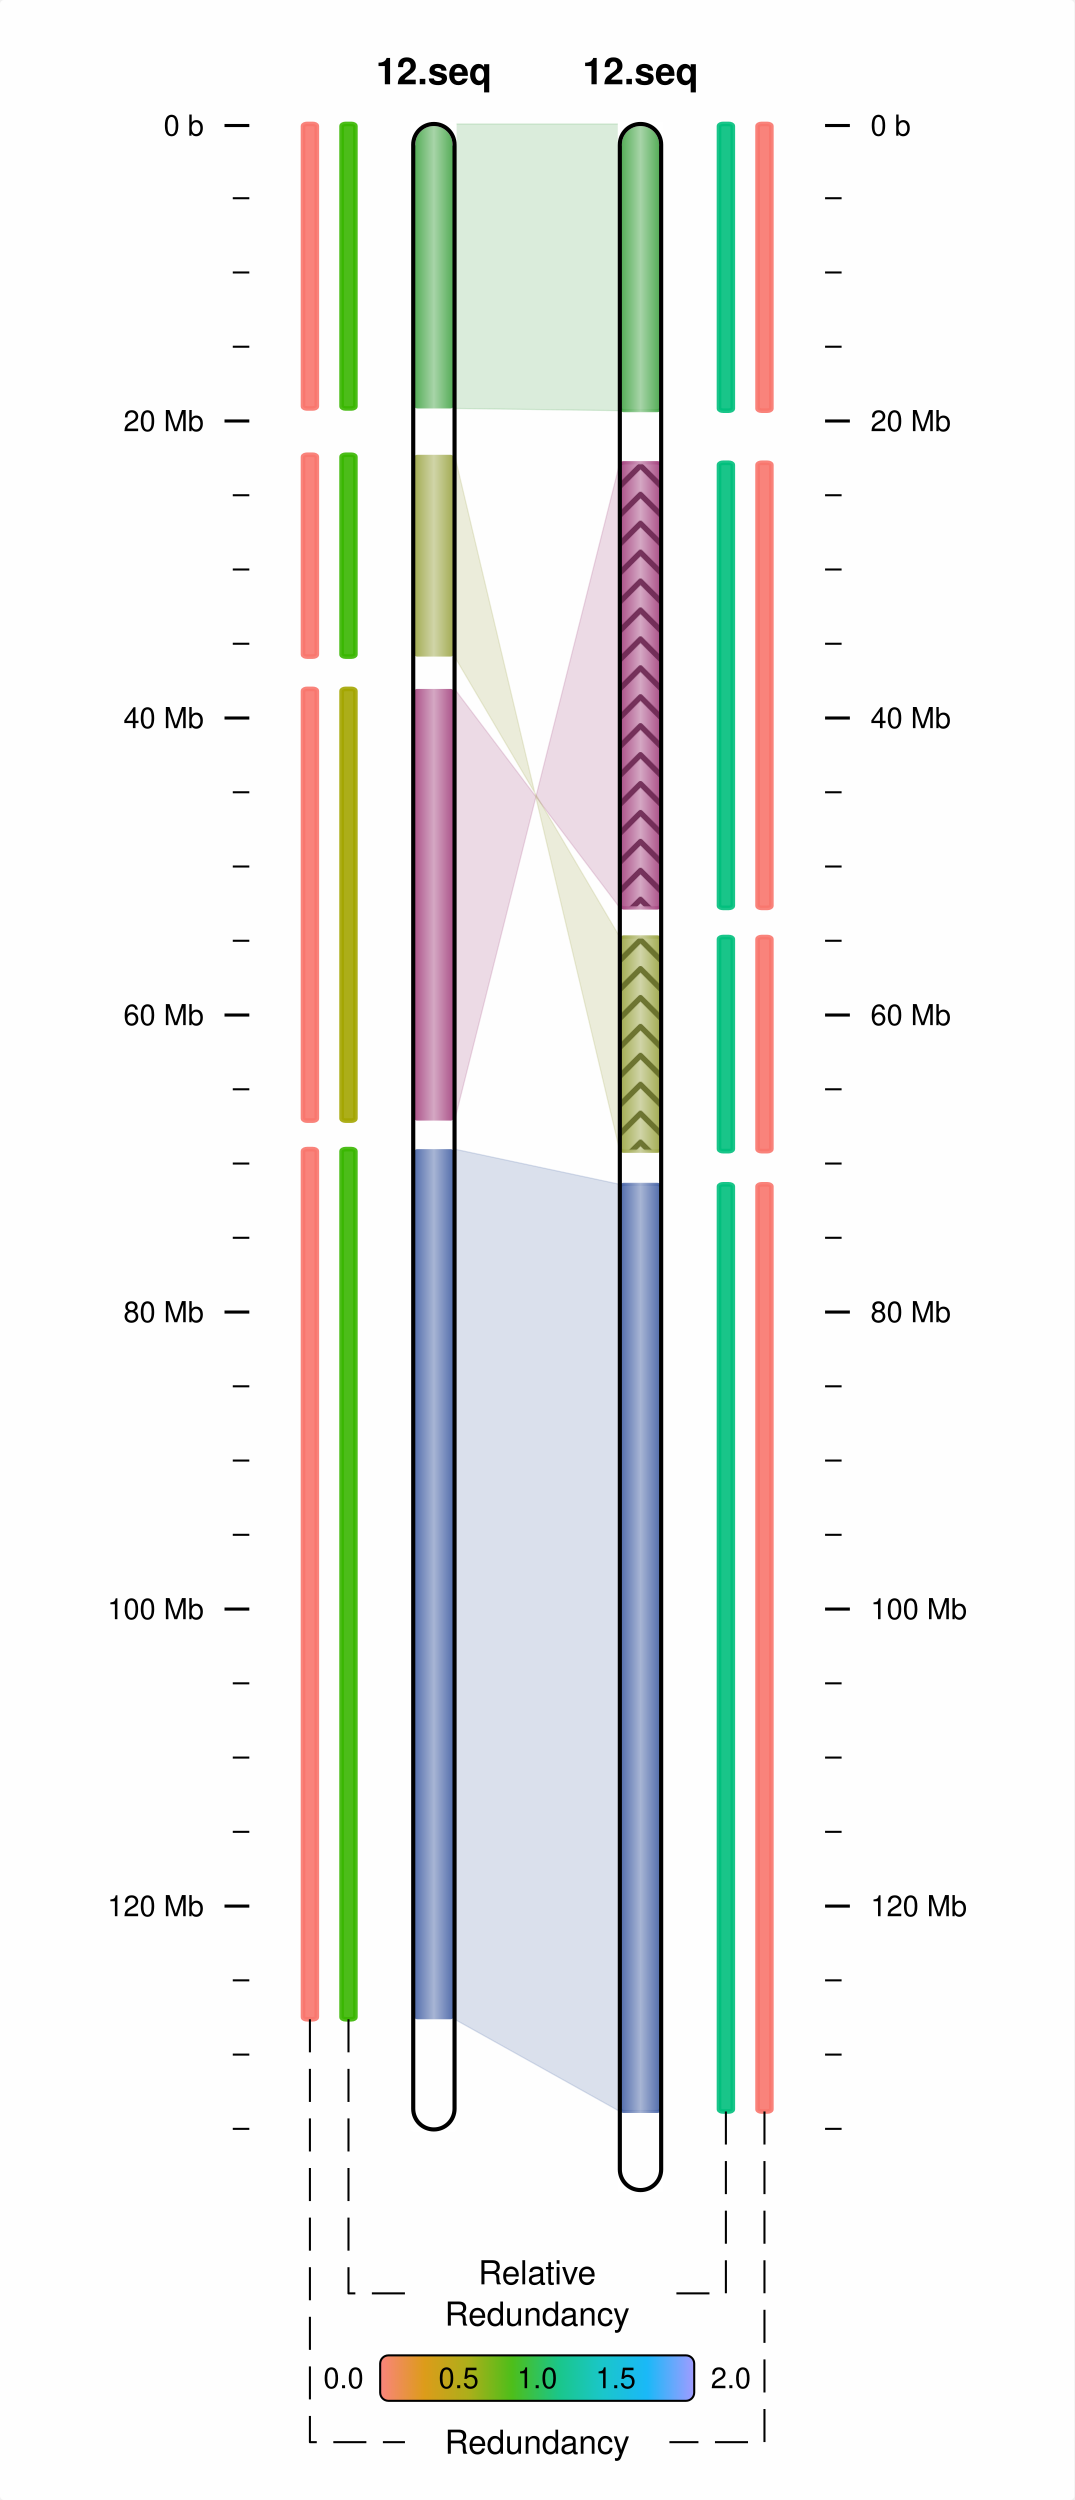
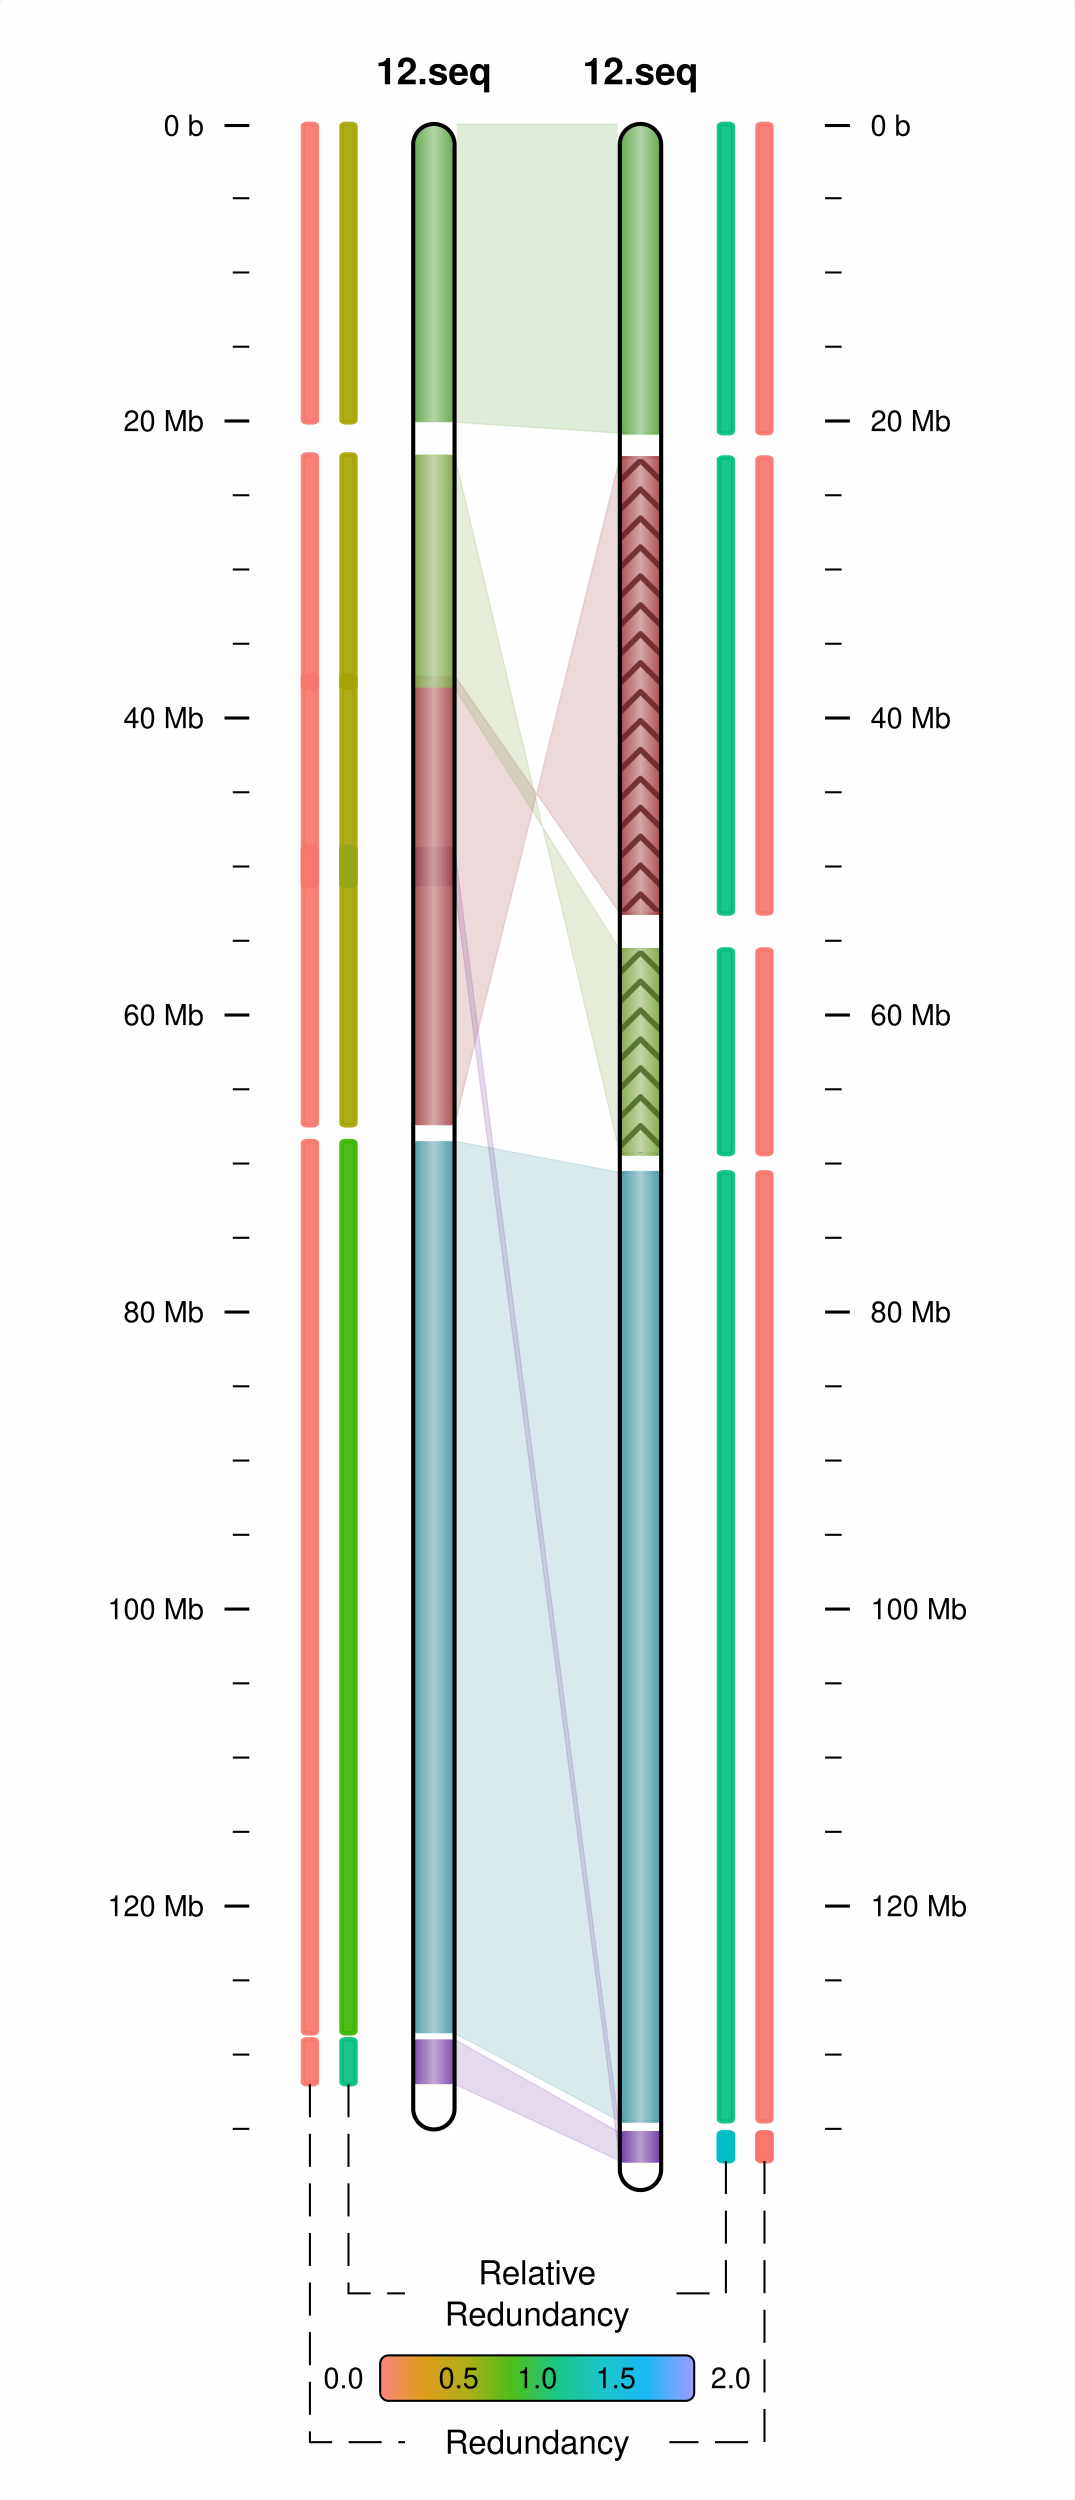
<svg xmlns="http://www.w3.org/2000/svg" viewBox="0 0 260 605">
  <rect x="0" y="0" width="260" height="605" rx="1" ry="1" fill="white" fill-opacity="0.9" stroke="white" stroke-width="0" stroke-opacity="1" />
  <line id="54.33332830.37500060.33332830.375000" x1="54.333" y1="30.375" x2="60.333" y2="30.375" stroke-width="0.75" stroke="black" />
  <text id="49.33332832.825001" x="49.333" y="32.825" dominant-baseline="" baseline-shift="" alignment-baseline="" font-size="7px" font-weight="normal" font-family="Helvetica,Arial" font-variant="normal" text-anchor="end" text-align="start" line-height="125%%">
0 b</text>
  <line id="56.33332847.96974960.33332847.969749" x1="56.333" y1="47.97" x2="60.333" y2="47.97" stroke-width="0.5" stroke="black" />
  <line id="56.33332865.93949960.33332865.939499" x1="56.333" y1="65.939" x2="60.333" y2="65.939" stroke-width="0.5" stroke="black" />
  <line id="56.33332883.90924860.33332883.909248" x1="56.333" y1="83.909" x2="60.333" y2="83.909" stroke-width="0.5" stroke="black" />
  <line id="54.333328101.87899860.333328101.878998" x1="54.333" y1="101.879" x2="60.333" y2="101.879" stroke-width="0.75" stroke="black" />
  <text id="49.333328104.328995" x="49.333" y="104.329" dominant-baseline="" baseline-shift="" alignment-baseline="" font-size="7px" font-weight="normal" font-family="Helvetica,Arial" font-variant="normal" text-anchor="end" text-align="start" line-height="125%%">
20 Mb</text>
  <line id="56.333328119.84874760.333328119.848747" x1="56.333" y1="119.849" x2="60.333" y2="119.849" stroke-width="0.5" stroke="black" />
  <line id="56.333328137.81849760.333328137.818497" x1="56.333" y1="137.818" x2="60.333" y2="137.818" stroke-width="0.5" stroke="black" />
  <line id="56.333328155.78823960.333328155.788239" x1="56.333" y1="155.788" x2="60.333" y2="155.788" stroke-width="0.5" stroke="black" />
  <line id="54.333328173.75799660.333328173.757996" x1="54.333" y1="173.758" x2="60.333" y2="173.758" stroke-width="0.75" stroke="black" />
  <text id="49.333328176.207993" x="49.333" y="176.208" dominant-baseline="" baseline-shift="" alignment-baseline="" font-size="7px" font-weight="normal" font-family="Helvetica,Arial" font-variant="normal" text-anchor="end" text-align="start" line-height="125%%">
40 Mb</text>
  <line id="56.333328191.72773760.333328191.727737" x1="56.333" y1="191.728" x2="60.333" y2="191.728" stroke-width="0.5" stroke="black" />
  <line id="56.333328209.69749560.333328209.697495" x1="56.333" y1="209.697" x2="60.333" y2="209.697" stroke-width="0.5" stroke="black" />
  <line id="56.333328227.66723660.333328227.667236" x1="56.333" y1="227.667" x2="60.333" y2="227.667" stroke-width="0.5" stroke="black" />
  <line id="54.333328245.63699360.333328245.636993" x1="54.333" y1="245.637" x2="60.333" y2="245.637" stroke-width="0.75" stroke="black" />
  <text id="49.333328248.086990" x="49.333" y="248.087" dominant-baseline="" baseline-shift="" alignment-baseline="" font-size="7px" font-weight="normal" font-family="Helvetica,Arial" font-variant="normal" text-anchor="end" text-align="start" line-height="125%%">
60 Mb</text>
  <line id="56.333328263.60675060.333328263.606750" x1="56.333" y1="263.607" x2="60.333" y2="263.607" stroke-width="0.5" stroke="black" />
  <line id="56.333328281.57647760.333328281.576477" x1="56.333" y1="281.576" x2="60.333" y2="281.576" stroke-width="0.5" stroke="black" />
  <line id="56.333328299.54623460.333328299.546234" x1="56.333" y1="299.546" x2="60.333" y2="299.546" stroke-width="0.5" stroke="black" />
  <line id="54.333328317.51599160.333328317.515991" x1="54.333" y1="317.516" x2="60.333" y2="317.516" stroke-width="0.75" stroke="black" />
  <text id="49.333328319.966003" x="49.333" y="319.966" dominant-baseline="" baseline-shift="" alignment-baseline="" font-size="7px" font-weight="normal" font-family="Helvetica,Arial" font-variant="normal" text-anchor="end" text-align="start" line-height="125%%">
80 Mb</text>
  <line id="56.333328335.48574860.333328335.485748" x1="56.333" y1="335.486" x2="60.333" y2="335.486" stroke-width="0.5" stroke="black" />
  <line id="56.333328353.45547560.333328353.455475" x1="56.333" y1="353.455" x2="60.333" y2="353.455" stroke-width="0.5" stroke="black" />
  <line id="56.333328371.42523260.333328371.425232" x1="56.333" y1="371.425" x2="60.333" y2="371.425" stroke-width="0.5" stroke="black" />
  <line id="54.333328389.39498960.333328389.394989" x1="54.333" y1="389.395" x2="60.333" y2="389.395" stroke-width="0.75" stroke="black" />
  <text id="49.333328391.845001" x="49.333" y="391.845" dominant-baseline="" baseline-shift="" alignment-baseline="" font-size="7px" font-weight="normal" font-family="Helvetica,Arial" font-variant="normal" text-anchor="end" text-align="start" line-height="125%%">
100 Mb</text>
  <line id="56.333328407.36471660.333328407.364716" x1="56.333" y1="407.365" x2="60.333" y2="407.365" stroke-width="0.5" stroke="black" />
  <line id="56.333328425.33447360.333328425.334473" x1="56.333" y1="425.334" x2="60.333" y2="425.334" stroke-width="0.5" stroke="black" />
  <line id="56.333328443.30423060.333328443.304230" x1="56.333" y1="443.304" x2="60.333" y2="443.304" stroke-width="0.5" stroke="black" />
  <line id="54.333328461.27398760.333328461.273987" x1="54.333" y1="461.274" x2="60.333" y2="461.274" stroke-width="0.75" stroke="black" />
  <text id="49.333328463.723999" x="49.333" y="463.724" dominant-baseline="" baseline-shift="" alignment-baseline="" font-size="7px" font-weight="normal" font-family="Helvetica,Arial" font-variant="normal" text-anchor="end" text-align="start" line-height="125%%">
120 Mb</text>
  <line id="56.333328479.24371360.333328479.243713" x1="56.333" y1="479.244" x2="60.333" y2="479.244" stroke-width="0.5" stroke="black" />
  <line id="56.333328497.21347060.333328497.213470" x1="56.333" y1="497.213" x2="60.333" y2="497.213" stroke-width="0.5" stroke="black" />
  <line id="56.333328515.18322860.333328515.183228" x1="56.333" y1="515.183" x2="60.333" y2="515.183" stroke-width="0.5" stroke="black" />
  <line id="205.66667230.375000199.66667230.375000" x1="205.667" y1="30.375" x2="199.667" y2="30.375" stroke-width="0.75" stroke="black" />
  <text id="210.66667232.825001" x="210.667" y="32.825" dominant-baseline="" baseline-shift="" alignment-baseline="" font-size="7px" font-weight="normal" font-family="Helvetica,Arial" font-variant="normal" text-anchor="start" text-align="start" line-height="125%%">
0 b</text>
  <line id="203.66667247.969749199.66667247.969749" x1="203.667" y1="47.97" x2="199.667" y2="47.97" stroke-width="0.5" stroke="black" />
  <line id="203.66667265.939499199.66667265.939499" x1="203.667" y1="65.939" x2="199.667" y2="65.939" stroke-width="0.5" stroke="black" />
  <line id="203.66667283.909248199.66667283.909248" x1="203.667" y1="83.909" x2="199.667" y2="83.909" stroke-width="0.5" stroke="black" />
  <line id="205.666672101.878998199.666672101.878998" x1="205.667" y1="101.879" x2="199.667" y2="101.879" stroke-width="0.75" stroke="black" />
  <text id="210.666672104.328995" x="210.667" y="104.329" dominant-baseline="" baseline-shift="" alignment-baseline="" font-size="7px" font-weight="normal" font-family="Helvetica,Arial" font-variant="normal" text-anchor="start" text-align="start" line-height="125%%">
20 Mb</text>
  <line id="203.666672119.848747199.666672119.848747" x1="203.667" y1="119.849" x2="199.667" y2="119.849" stroke-width="0.5" stroke="black" />
  <line id="203.666672137.818497199.666672137.818497" x1="203.667" y1="137.818" x2="199.667" y2="137.818" stroke-width="0.5" stroke="black" />
  <line id="203.666672155.788239199.666672155.788239" x1="203.667" y1="155.788" x2="199.667" y2="155.788" stroke-width="0.5" stroke="black" />
  <line id="205.666672173.757996199.666672173.757996" x1="205.667" y1="173.758" x2="199.667" y2="173.758" stroke-width="0.75" stroke="black" />
  <text id="210.666672176.207993" x="210.667" y="176.208" dominant-baseline="" baseline-shift="" alignment-baseline="" font-size="7px" font-weight="normal" font-family="Helvetica,Arial" font-variant="normal" text-anchor="start" text-align="start" line-height="125%%">
40 Mb</text>
  <line id="203.666672191.727737199.666672191.727737" x1="203.667" y1="191.728" x2="199.667" y2="191.728" stroke-width="0.5" stroke="black" />
  <line id="203.666672209.697495199.666672209.697495" x1="203.667" y1="209.697" x2="199.667" y2="209.697" stroke-width="0.5" stroke="black" />
  <line id="203.666672227.667236199.666672227.667236" x1="203.667" y1="227.667" x2="199.667" y2="227.667" stroke-width="0.5" stroke="black" />
  <line id="205.666672245.636993199.666672245.636993" x1="205.667" y1="245.637" x2="199.667" y2="245.637" stroke-width="0.75" stroke="black" />
  <text id="210.666672248.086990" x="210.667" y="248.087" dominant-baseline="" baseline-shift="" alignment-baseline="" font-size="7px" font-weight="normal" font-family="Helvetica,Arial" font-variant="normal" text-anchor="start" text-align="start" line-height="125%%">
60 Mb</text>
  <line id="203.666672263.606750199.666672263.606750" x1="203.667" y1="263.607" x2="199.667" y2="263.607" stroke-width="0.5" stroke="black" />
  <line id="203.666672281.576477199.666672281.576477" x1="203.667" y1="281.576" x2="199.667" y2="281.576" stroke-width="0.5" stroke="black" />
  <line id="203.666672299.546234199.666672299.546234" x1="203.667" y1="299.546" x2="199.667" y2="299.546" stroke-width="0.5" stroke="black" />
  <line id="205.666672317.515991199.666672317.515991" x1="205.667" y1="317.516" x2="199.667" y2="317.516" stroke-width="0.75" stroke="black" />
  <text id="210.666672319.966003" x="210.667" y="319.966" dominant-baseline="" baseline-shift="" alignment-baseline="" font-size="7px" font-weight="normal" font-family="Helvetica,Arial" font-variant="normal" text-anchor="start" text-align="start" line-height="125%%">
80 Mb</text>
  <line id="203.666672335.485748199.666672335.485748" x1="203.667" y1="335.486" x2="199.667" y2="335.486" stroke-width="0.5" stroke="black" />
  <line id="203.666672353.455475199.666672353.455475" x1="203.667" y1="353.455" x2="199.667" y2="353.455" stroke-width="0.5" stroke="black" />
  <line id="203.666672371.425232199.666672371.425232" x1="203.667" y1="371.425" x2="199.667" y2="371.425" stroke-width="0.5" stroke="black" />
  <line id="205.666672389.394989199.666672389.394989" x1="205.667" y1="389.395" x2="199.667" y2="389.395" stroke-width="0.75" stroke="black" />
  <text id="210.666672391.845001" x="210.667" y="391.845" dominant-baseline="" baseline-shift="" alignment-baseline="" font-size="7px" font-weight="normal" font-family="Helvetica,Arial" font-variant="normal" text-anchor="start" text-align="start" line-height="125%%">
100 Mb</text>
  <line id="203.666672407.364716199.666672407.364716" x1="203.667" y1="407.365" x2="199.667" y2="407.365" stroke-width="0.5" stroke="black" />
  <line id="203.666672425.334473199.666672425.334473" x1="203.667" y1="425.334" x2="199.667" y2="425.334" stroke-width="0.5" stroke="black" />
  <line id="203.666672443.304230199.666672443.304230" x1="203.667" y1="443.304" x2="199.667" y2="443.304" stroke-width="0.5" stroke="black" />
  <line id="205.666672461.273987199.666672461.273987" x1="205.667" y1="461.274" x2="199.667" y2="461.274" stroke-width="0.75" stroke="black" />
  <text id="210.666672463.723999" x="210.667" y="463.724" dominant-baseline="" baseline-shift="" alignment-baseline="" font-size="7px" font-weight="normal" font-family="Helvetica,Arial" font-variant="normal" text-anchor="start" text-align="start" line-height="125%%">
120 Mb</text>
  <line id="203.666672479.243713199.666672479.243713" x1="203.667" y1="479.244" x2="199.667" y2="479.244" stroke-width="0.5" stroke="black" />
  <line id="203.666672497.213470199.666672497.213470" x1="203.667" y1="497.213" x2="199.667" y2="497.213" stroke-width="0.5" stroke="black" />
  <line id="203.666672515.183228199.666672515.183228" x1="203.667" y1="515.183" x2="199.667" y2="515.183" stroke-width="0.5" stroke="black" />
  <defs id="">
-     <linearGradient id="grad100.000000278.090363" x1="0%" y1="0%" x2="100%" y2="0%">
-       <stop offset="0%" stop-color="#3B59A0" stop-opacity="1" />
-       <stop offset="50%" stop-color="#9DACCF" stop-opacity="1" />
-       <stop offset="100%" stop-color="#3B59A0" stop-opacity="1" />
-     </linearGradient>
-   </defs>
-   <rect x="100" y="278.09" width="10" height="210.57" rx="1" ry="1" fill="url(#grad100.000000278.090363)" fill-opacity="0.9" stroke-width="0.75" stroke-opacity="0.9" />
-   <defs id="">
-     <linearGradient id="grad100.000000278.090363NRC" x1="0%" y1="0%" x2="100%" y2="0%">
+     <linearGradient id="grad100.000000493.511719" x1="0%" y1="0%" x2="100%" y2="0%">
+       <stop offset="0%" stop-color="#713BA0" stop-opacity="1" />
+       <stop offset="50%" stop-color="#B89DCF" stop-opacity="1" />
+       <stop offset="100%" stop-color="#713BA0" stop-opacity="1" />
+     </linearGradient>
+   </defs>
+   <rect x="100" y="493.512" width="10" height="10.863" rx="1" ry="1" fill="url(#grad100.000000493.511719)" fill-opacity="0.9" stroke-width="0.75" stroke-opacity="0.9" />
+   <defs id="">
+     <linearGradient id="grad100.000000493.511719NRC" x1="0%" y1="0%" x2="100%" y2="0%">
+       <stop offset="100%" stop-color="#00BF7D" stop-opacity="1" />
+     </linearGradient>
+   </defs>
+   <rect x="82.667" y="493.512" width="3.333" height="10.863" rx="1" ry="0.5" fill="url(#grad100.000000493.511719NRC)" fill-opacity="0.9" stroke="url(#grad100.000000493.511719NRC)" stroke-width="1.125" stroke-opacity="0.9" />
+   <defs id="">
+     <linearGradient id="grad100.000000493.511719NRCRedun" x1="0%" y1="0%" x2="100%" y2="0%">
+       <stop offset="100%" stop-color="#F8766D" stop-opacity="1" />
+     </linearGradient>
+   </defs>
+   <rect x="73.333" y="493.512" width="3.333" height="10.863" rx="1" ry="0.5" fill="url(#grad100.000000493.511719NRCRedun)" fill-opacity="0.9" stroke="url(#grad100.000000493.511719NRCRedun)" stroke-width="1.125" stroke-opacity="0.9" />
+   <defs id="">
+     <linearGradient id="grad150.000000516.072754" x1="0%" y1="0%" x2="100%" y2="0%">
+       <stop offset="0%" stop-color="#713BA0" stop-opacity="1" />
+       <stop offset="50%" stop-color="#B89DCF" stop-opacity="1" />
+       <stop offset="100%" stop-color="#713BA0" stop-opacity="1" />
+     </linearGradient>
+   </defs>
+   <rect x="150" y="516.073" width="10" height="6.885" rx="1" ry="1" fill="url(#grad150.000000516.072754)" fill-opacity="0.9" stroke="url(#grad150.000000516.072754)" stroke-width="0.75" stroke-opacity="0.9" />
+   <defs id="">
+     <linearGradient id="grad150.000000516.072754NRC" x1="0%" y1="0%" x2="100%" y2="0%">
+       <stop offset="100%" stop-color="#00BFC4" stop-opacity="1" />
+     </linearGradient>
+   </defs>
+   <rect x="174" y="516.073" width="3.333" height="6.885" rx="1" ry="0.5" fill="url(#grad150.000000516.072754NRC)" fill-opacity="0.9" stroke="url(#grad150.000000516.072754NRC)" stroke-width="1.125" stroke-opacity="0.9" />
+   <defs id="">
+     <linearGradient id="grad150.000000516.072754NRCRedun" x1="0%" y1="0%" x2="100%" y2="0%">
+       <stop offset="100%" stop-color="#F8766D" stop-opacity="1" />
+     </linearGradient>
+   </defs>
+   <rect x="183.333" y="516.073" width="3.333" height="6.885" rx="1" ry="0.5" fill="url(#grad150.000000516.072754NRCRedun)" fill-opacity="0.9" stroke="url(#grad150.000000516.072754NRCRedun)" stroke-width="1.125" stroke-opacity="0.9" />
+   <polygon points="110,493.512 110,504.374 150,522.958 150,516.073 " fill="#713BA0" stroke="#713BA0" stroke-width="0.3" stroke-opacity="0.18" fill-opacity="0.18" />
+   <defs id="">
+     <linearGradient id="grad100.000000276.149628" x1="0%" y1="0%" x2="100%" y2="0%">
+       <stop offset="0%" stop-color="#3B91A0" stop-opacity="1" />
+       <stop offset="50%" stop-color="#9DC8CF" stop-opacity="1" />
+       <stop offset="100%" stop-color="#3B91A0" stop-opacity="1" />
+     </linearGradient>
+   </defs>
+   <rect x="100" y="276.15" width="10" height="215.907" rx="1" ry="1" fill="url(#grad100.000000276.149628)" fill-opacity="0.9" stroke-width="0.75" stroke-opacity="0.9" />
+   <defs id="">
+     <linearGradient id="grad100.000000276.149628NRC" x1="0%" y1="0%" x2="100%" y2="0%">
      <stop offset="100%" stop-color="#39B600" stop-opacity="1" />
    </linearGradient>
  </defs>
-   <rect x="82.667" y="278.09" width="3.333" height="210.57" rx="1" ry="0.5" fill="url(#grad100.000000278.090363NRC)" fill-opacity="0.9" stroke="url(#grad100.000000278.090363NRC)" stroke-width="1.125" stroke-opacity="0.9" />
-   <defs id="">
-     <linearGradient id="grad100.000000278.090363NRCRedun" x1="0%" y1="0%" x2="100%" y2="0%">
-       <stop offset="100%" stop-color="#F8766D" stop-opacity="1" />
-     </linearGradient>
-   </defs>
-   <rect x="73.333" y="278.09" width="3.333" height="210.57" rx="1" ry="0.5" fill="url(#grad100.000000278.090363NRCRedun)" fill-opacity="0.9" stroke="url(#grad100.000000278.090363NRCRedun)" stroke-width="1.125" stroke-opacity="0.9" />
-   <defs id="">
-     <linearGradient id="grad150.000000286.608002" x1="0%" y1="0%" x2="100%" y2="0%">
-       <stop offset="0%" stop-color="#3B59A0" stop-opacity="1" />
-       <stop offset="50%" stop-color="#9DACCF" stop-opacity="1" />
-       <stop offset="100%" stop-color="#3B59A0" stop-opacity="1" />
-     </linearGradient>
-   </defs>
-   <rect x="150" y="286.608" width="10" height="224.37" rx="1" ry="1" fill="url(#grad150.000000286.608002)" fill-opacity="0.9" stroke="url(#grad150.000000286.608002)" stroke-width="0.75" stroke-opacity="0.9" />
-   <defs id="">
-     <linearGradient id="grad150.000000286.608002NRC" x1="0%" y1="0%" x2="100%" y2="0%">
-       <stop offset="100%" stop-color="#00BF7D" stop-opacity="1" />
-     </linearGradient>
-   </defs>
-   <rect x="174" y="286.608" width="3.333" height="224.37" rx="1" ry="0.5" fill="url(#grad150.000000286.608002NRC)" fill-opacity="0.9" stroke="url(#grad150.000000286.608002NRC)" stroke-width="1.125" stroke-opacity="0.9" />
-   <defs id="">
-     <linearGradient id="grad150.000000286.608002NRCRedun" x1="0%" y1="0%" x2="100%" y2="0%">
-       <stop offset="100%" stop-color="#F8766D" stop-opacity="1" />
-     </linearGradient>
-   </defs>
-   <rect x="183.333" y="286.608" width="3.333" height="224.37" rx="1" ry="0.5" fill="url(#grad150.000000286.608002NRCRedun)" fill-opacity="0.9" stroke="url(#grad150.000000286.608002NRCRedun)" stroke-width="1.125" stroke-opacity="0.9" />
-   <polygon points="110,278.09 110,488.66 150,510.978 150,286.608 " fill="#3B59A0" stroke="#3B59A0" stroke-width="0.3" stroke-opacity="0.18" fill-opacity="0.18" />
-   <defs id="">
-     <linearGradient id="grad100.000000166.713852" x1="0%" y1="0%" x2="100%" y2="0%">
-       <stop offset="0%" stop-color="#A03B79" stop-opacity="1" />
-       <stop offset="50%" stop-color="#CF9DBC" stop-opacity="1" />
-       <stop offset="100%" stop-color="#A03B79" stop-opacity="1" />
-     </linearGradient>
-   </defs>
-   <rect x="100" y="166.714" width="10" height="104.476" rx="1" ry="1" fill="url(#grad100.000000166.713852)" fill-opacity="0.9" stroke-width="0.75" stroke-opacity="0.9" />
-   <defs id="">
-     <linearGradient id="grad100.000000166.713852NRC" x1="0%" y1="0%" x2="100%" y2="0%">
+   <rect x="82.667" y="276.15" width="3.333" height="215.907" rx="1" ry="0.5" fill="url(#grad100.000000276.149628NRC)" fill-opacity="0.9" stroke="url(#grad100.000000276.149628NRC)" stroke-width="1.125" stroke-opacity="0.9" />
+   <defs id="">
+     <linearGradient id="grad100.000000276.149628NRCRedun" x1="0%" y1="0%" x2="100%" y2="0%">
+       <stop offset="100%" stop-color="#F8766D" stop-opacity="1" />
+     </linearGradient>
+   </defs>
+   <rect x="73.333" y="276.15" width="3.333" height="215.907" rx="1" ry="0.5" fill="url(#grad100.000000276.149628NRCRedun)" fill-opacity="0.9" stroke="url(#grad100.000000276.149628NRCRedun)" stroke-width="1.125" stroke-opacity="0.9" />
+   <defs id="">
+     <linearGradient id="grad150.000000283.723877" x1="0%" y1="0%" x2="100%" y2="0%">
+       <stop offset="0%" stop-color="#3B91A0" stop-opacity="1" />
+       <stop offset="50%" stop-color="#9DC8CF" stop-opacity="1" />
+       <stop offset="100%" stop-color="#3B91A0" stop-opacity="1" />
+     </linearGradient>
+   </defs>
+   <rect x="150" y="283.724" width="10" height="229.626" rx="1" ry="1" fill="url(#grad150.000000283.723877)" fill-opacity="0.9" stroke="url(#grad150.000000283.723877)" stroke-width="0.75" stroke-opacity="0.9" />
+   <defs id="">
+     <linearGradient id="grad150.000000283.723877NRC" x1="0%" y1="0%" x2="100%" y2="0%">
+       <stop offset="100%" stop-color="#00BF7D" stop-opacity="1" />
+     </linearGradient>
+   </defs>
+   <rect x="174" y="283.724" width="3.333" height="229.626" rx="1" ry="0.5" fill="url(#grad150.000000283.723877NRC)" fill-opacity="0.9" stroke="url(#grad150.000000283.723877NRC)" stroke-width="1.125" stroke-opacity="0.9" />
+   <defs id="">
+     <linearGradient id="grad150.000000283.723877NRCRedun" x1="0%" y1="0%" x2="100%" y2="0%">
+       <stop offset="100%" stop-color="#F8766D" stop-opacity="1" />
+     </linearGradient>
+   </defs>
+   <rect x="183.333" y="283.724" width="3.333" height="229.626" rx="1" ry="0.5" fill="url(#grad150.000000283.723877NRCRedun)" fill-opacity="0.9" stroke="url(#grad150.000000283.723877NRCRedun)" stroke-width="1.125" stroke-opacity="0.9" />
+   <polygon points="110,276.15 110,492.056 150,513.35 150,283.724 " fill="#3B91A0" stroke="#3B91A0" stroke-width="0.3" stroke-opacity="0.18" fill-opacity="0.18" />
+   <defs id="">
+     <linearGradient id="grad100.000000204.908554" x1="0%" y1="0%" x2="100%" y2="0%">
+       <stop offset="0%" stop-color="#713BA0" stop-opacity="1" />
+       <stop offset="50%" stop-color="#B89DCF" stop-opacity="1" />
+       <stop offset="100%" stop-color="#713BA0" stop-opacity="1" />
+     </linearGradient>
+   </defs>
+   <rect x="100" y="204.909" width="10" height="9.542" rx="1" ry="1" fill="url(#grad100.000000204.908554)" fill-opacity="0.9" stroke-width="0.75" stroke-opacity="0.9" />
+   <defs id="">
+     <linearGradient id="grad100.000000204.908554NRC" x1="0%" y1="0%" x2="100%" y2="0%">
+       <stop offset="100%" stop-color="#00B0F6" stop-opacity="1" />
+     </linearGradient>
+   </defs>
+   <rect x="82.667" y="204.909" width="3.333" height="9.542" rx="1" ry="0.5" fill="url(#grad100.000000204.908554NRC)" fill-opacity="0.9" stroke="url(#grad100.000000204.908554NRC)" stroke-width="1.125" stroke-opacity="0.9" />
+   <defs id="">
+     <linearGradient id="grad100.000000204.908554NRCRedun" x1="0%" y1="0%" x2="100%" y2="0%">
+       <stop offset="100%" stop-color="#F8766D" stop-opacity="1" />
+     </linearGradient>
+   </defs>
+   <rect x="73.333" y="204.909" width="3.333" height="9.542" rx="1" ry="0.5" fill="url(#grad100.000000204.908554NRCRedun)" fill-opacity="0.9" stroke="url(#grad100.000000204.908554NRCRedun)" stroke-width="1.125" stroke-opacity="0.9" />
+   <defs id="">
+     <linearGradient id="grad150.000000516.072754" x1="0%" y1="0%" x2="100%" y2="0%">
+       <stop offset="0%" stop-color="#713BA0" stop-opacity="1" />
+       <stop offset="50%" stop-color="#B89DCF" stop-opacity="1" />
+       <stop offset="100%" stop-color="#713BA0" stop-opacity="1" />
+     </linearGradient>
+   </defs>
+   <rect x="150" y="516.073" width="10" height="6.885" rx="1" ry="1" fill="url(#grad150.000000516.072754)" fill-opacity="0.9" stroke="url(#grad150.000000516.072754)" stroke-width="0.75" stroke-opacity="0.9" />
+   <defs id="">
+     <linearGradient id="grad150.000000516.072754NRC" x1="0%" y1="0%" x2="100%" y2="0%">
+       <stop offset="100%" stop-color="#00BFC4" stop-opacity="1" />
+     </linearGradient>
+   </defs>
+   <rect x="174" y="516.073" width="3.333" height="6.885" rx="1" ry="0.5" fill="url(#grad150.000000516.072754NRC)" fill-opacity="0.9" stroke="url(#grad150.000000516.072754NRC)" stroke-width="1.125" stroke-opacity="0.9" />
+   <defs id="">
+     <linearGradient id="grad150.000000516.072754NRCRedun" x1="0%" y1="0%" x2="100%" y2="0%">
+       <stop offset="100%" stop-color="#F8766D" stop-opacity="1" />
+     </linearGradient>
+   </defs>
+   <rect x="183.333" y="516.073" width="3.333" height="6.885" rx="1" ry="0.5" fill="url(#grad150.000000516.072754NRCRedun)" fill-opacity="0.9" stroke="url(#grad150.000000516.072754NRCRedun)" stroke-width="1.125" stroke-opacity="0.9" />
+   <polygon points="110,204.909 110,214.45 150,522.958 150,516.073 " fill="#713BA0" stroke="#713BA0" stroke-width="0.3" stroke-opacity="0.18" fill-opacity="0.18" />
+   <defs id="">
+     <linearGradient id="grad100.000000163.479294" x1="0%" y1="0%" x2="100%" y2="0%">
+       <stop offset="0%" stop-color="#A03B41" stop-opacity="1" />
+       <stop offset="50%" stop-color="#CF9DA0" stop-opacity="1" />
+       <stop offset="100%" stop-color="#A03B41" stop-opacity="1" />
+     </linearGradient>
+   </defs>
+   <rect x="100" y="163.479" width="10" height="108.843" rx="1" ry="1" fill="url(#grad100.000000163.479294)" fill-opacity="0.9" stroke-width="0.75" stroke-opacity="0.9" />
+   <defs id="">
+     <linearGradient id="grad100.000000163.479294NRC" x1="0%" y1="0%" x2="100%" y2="0%">
      <stop offset="100%" stop-color="#A3A500" stop-opacity="1" />
    </linearGradient>
  </defs>
-   <rect x="82.667" y="166.714" width="3.333" height="104.476" rx="1" ry="0.5" fill="url(#grad100.000000166.713852NRC)" fill-opacity="0.9" stroke="url(#grad100.000000166.713852NRC)" stroke-width="1.125" stroke-opacity="0.9" />
-   <defs id="">
-     <linearGradient id="grad100.000000166.713852NRCRedun" x1="0%" y1="0%" x2="100%" y2="0%">
-       <stop offset="100%" stop-color="#F8766D" stop-opacity="1" />
-     </linearGradient>
-   </defs>
-   <rect x="73.333" y="166.714" width="3.333" height="104.476" rx="1" ry="0.5" fill="url(#grad100.000000166.713852NRCRedun)" fill-opacity="0.9" stroke="url(#grad100.000000166.713852NRCRedun)" stroke-width="1.125" stroke-opacity="0.9" />
-   <defs id="">
-     <linearGradient id="grad150.000000111.995964" x1="0%" y1="0%" x2="100%" y2="0%">
-       <stop offset="0%" stop-color="#A03B79" stop-opacity="1" />
-       <stop offset="50%" stop-color="#CF9DBC" stop-opacity="1" />
-       <stop offset="100%" stop-color="#A03B79" stop-opacity="1" />
-     </linearGradient>
-   </defs>
-   <rect x="150" y="111.996" width="10" height="107.711" rx="1" ry="1" fill="url(#grad150.000000111.995964)" fill-opacity="0.9" stroke="url(#grad150.000000111.995964)" stroke-width="0.75" stroke-opacity="0.9" />
-   <defs id="">
-     <pattern id="Wavy150.000000111.995964" x="150" y="111.996" width="10" height="7" patternUnits="userSpaceOnUse">
-       <path id="" d="m -0.665,6.335 l 5.665,-5.67 l 5.665,5.67 " fill="none" fill-opacity="0.9" stroke="#6B2751" stroke-opacity="1" stroke-linejoin="round" stroke-width="1.33" />
+   <rect x="82.667" y="163.479" width="3.333" height="108.843" rx="1" ry="0.5" fill="url(#grad100.000000163.479294NRC)" fill-opacity="0.9" stroke="url(#grad100.000000163.479294NRC)" stroke-width="1.125" stroke-opacity="0.9" />
+   <defs id="">
+     <linearGradient id="grad100.000000163.479294NRCRedun" x1="0%" y1="0%" x2="100%" y2="0%">
+       <stop offset="100%" stop-color="#F8766D" stop-opacity="1" />
+     </linearGradient>
+   </defs>
+   <rect x="73.333" y="163.479" width="3.333" height="108.843" rx="1" ry="0.5" fill="url(#grad100.000000163.479294NRCRedun)" fill-opacity="0.9" stroke="url(#grad100.000000163.479294NRCRedun)" stroke-width="1.125" stroke-opacity="0.9" />
+   <defs id="">
+     <linearGradient id="grad150.000000110.729095" x1="0%" y1="0%" x2="100%" y2="0%">
+       <stop offset="0%" stop-color="#A03B41" stop-opacity="1" />
+       <stop offset="50%" stop-color="#CF9DA0" stop-opacity="1" />
+       <stop offset="100%" stop-color="#A03B41" stop-opacity="1" />
+     </linearGradient>
+   </defs>
+   <rect x="150" y="110.729" width="10" height="110.325" rx="1" ry="1" fill="url(#grad150.000000110.729095)" fill-opacity="0.9" stroke="url(#grad150.000000110.729095)" stroke-width="0.75" stroke-opacity="0.9" />
+   <defs id="">
+     <pattern id="Wavy150.000000110.729095" x="150" y="110.729" width="10" height="7" patternUnits="userSpaceOnUse">
+       <path id="" d="m -0.665,6.335 l 5.665,-5.67 l 5.665,5.67 " fill="none" fill-opacity="0.9" stroke="#6B272B" stroke-opacity="1" stroke-linejoin="round" stroke-width="1.33" />
    </pattern>
  </defs>
-   <rect x="150" y="111.996" width="10" height="107.711" rx="1" ry="1" fill="url(#Wavy150.000000111.995964)" fill-opacity="0.9" stroke="url(#grad150.000000111.995964)" stroke-width="0.75" stroke-opacity="0.9" />
-   <defs id="">
-     <linearGradient id="grad150.000000111.995964NRC" x1="0%" y1="0%" x2="100%" y2="0%">
-       <stop offset="100%" stop-color="#00BF7D" stop-opacity="1" />
-     </linearGradient>
-   </defs>
-   <rect x="174" y="111.996" width="3.333" height="107.711" rx="1" ry="0.5" fill="url(#grad150.000000111.995964NRC)" fill-opacity="0.9" stroke="url(#grad150.000000111.995964NRC)" stroke-width="1.125" stroke-opacity="0.9" />
-   <defs id="">
-     <linearGradient id="grad150.000000111.995964NRCRedun" x1="0%" y1="0%" x2="100%" y2="0%">
-       <stop offset="100%" stop-color="#F8766D" stop-opacity="1" />
-     </linearGradient>
-   </defs>
-   <rect x="183.333" y="111.996" width="3.333" height="107.711" rx="1" ry="0.5" fill="url(#grad150.000000111.995964NRCRedun)" fill-opacity="0.9" stroke="url(#grad150.000000111.995964NRCRedun)" stroke-width="1.125" stroke-opacity="0.9" />
-   <polygon points="110,166.714 110,271.19 150,111.996 150,219.707 " fill="#A03B79" stroke="#A03B79" stroke-width="0.3" stroke-opacity="0.18" fill-opacity="0.18" />
-   <defs id="">
-     <linearGradient id="grad100.000000110.055229" x1="0%" y1="0%" x2="100%" y2="0%">
-       <stop offset="0%" stop-color="#96A03B" stop-opacity="1" />
-       <stop offset="50%" stop-color="#CACF9D" stop-opacity="1" />
-       <stop offset="100%" stop-color="#96A03B" stop-opacity="1" />
-     </linearGradient>
-   </defs>
-   <rect x="100" y="110.055" width="10" height="48.842" rx="1" ry="1" fill="url(#grad100.000000110.055229)" fill-opacity="0.9" stroke-width="0.75" stroke-opacity="0.9" />
-   <defs id="">
-     <linearGradient id="grad100.000000110.055229NRC" x1="0%" y1="0%" x2="100%" y2="0%">
-       <stop offset="100%" stop-color="#39B600" stop-opacity="1" />
-     </linearGradient>
-   </defs>
-   <rect x="82.667" y="110.055" width="3.333" height="48.842" rx="1" ry="0.5" fill="url(#grad100.000000110.055229NRC)" fill-opacity="0.9" stroke="url(#grad100.000000110.055229NRC)" stroke-width="1.125" stroke-opacity="0.9" />
-   <defs id="">
-     <linearGradient id="grad100.000000110.055229NRCRedun" x1="0%" y1="0%" x2="100%" y2="0%">
-       <stop offset="100%" stop-color="#F8766D" stop-opacity="1" />
-     </linearGradient>
-   </defs>
-   <rect x="73.333" y="110.055" width="3.333" height="48.842" rx="1" ry="0.5" fill="url(#grad100.000000110.055229NRCRedun)" fill-opacity="0.9" stroke="url(#grad100.000000110.055229NRCRedun)" stroke-width="1.125" stroke-opacity="0.9" />
-   <defs id="">
-     <linearGradient id="grad150.000000226.768753" x1="0%" y1="0%" x2="100%" y2="0%">
-       <stop offset="0%" stop-color="#96A03B" stop-opacity="1" />
-       <stop offset="50%" stop-color="#CACF9D" stop-opacity="1" />
-       <stop offset="100%" stop-color="#96A03B" stop-opacity="1" />
-     </linearGradient>
-   </defs>
-   <rect x="150" y="226.769" width="10" height="51.807" rx="1" ry="1" fill="url(#grad150.000000226.768753)" fill-opacity="0.9" stroke="url(#grad150.000000226.768753)" stroke-width="0.75" stroke-opacity="0.9" />
-   <defs id="">
-     <pattern id="Wavy150.000000226.768753" x="150" y="226.769" width="10" height="7" patternUnits="userSpaceOnUse">
-       <path id="" d="m -0.665,6.335 l 5.665,-5.67 l 5.665,5.67 " fill="none" fill-opacity="0.9" stroke="#646B27" stroke-opacity="1" stroke-linejoin="round" stroke-width="1.33" />
+   <rect x="150" y="110.729" width="10" height="110.325" rx="1" ry="1" fill="url(#Wavy150.000000110.729095)" fill-opacity="0.9" stroke="url(#grad150.000000110.729095)" stroke-width="0.75" stroke-opacity="0.9" />
+   <defs id="">
+     <linearGradient id="grad150.000000110.729095NRC" x1="0%" y1="0%" x2="100%" y2="0%">
+       <stop offset="100%" stop-color="#00BF7D" stop-opacity="1" />
+     </linearGradient>
+   </defs>
+   <rect x="174" y="110.729" width="3.333" height="110.325" rx="1" ry="0.5" fill="url(#grad150.000000110.729095NRC)" fill-opacity="0.9" stroke="url(#grad150.000000110.729095NRC)" stroke-width="1.125" stroke-opacity="0.9" />
+   <defs id="">
+     <linearGradient id="grad150.000000110.729095NRCRedun" x1="0%" y1="0%" x2="100%" y2="0%">
+       <stop offset="100%" stop-color="#F8766D" stop-opacity="1" />
+     </linearGradient>
+   </defs>
+   <rect x="183.333" y="110.729" width="3.333" height="110.325" rx="1" ry="0.5" fill="url(#grad150.000000110.729095NRCRedun)" fill-opacity="0.9" stroke="url(#grad150.000000110.729095NRCRedun)" stroke-width="1.125" stroke-opacity="0.9" />
+   <polygon points="110,163.479 110,272.322 150,110.729 150,221.054 " fill="#A03B41" stroke="#A03B41" stroke-width="0.3" stroke-opacity="0.18" fill-opacity="0.18" />
+   <defs id="">
+     <linearGradient id="grad100.000000110.001320" x1="0%" y1="0%" x2="100%" y2="0%">
+       <stop offset="0%" stop-color="#79A03B" stop-opacity="1" />
+       <stop offset="50%" stop-color="#BCCF9D" stop-opacity="1" />
+       <stop offset="100%" stop-color="#79A03B" stop-opacity="1" />
+     </linearGradient>
+   </defs>
+   <rect x="100" y="110.001" width="10" height="56.416" rx="1" ry="1" fill="url(#grad100.000000110.001320)" fill-opacity="0.9" stroke-width="0.75" stroke-opacity="0.9" />
+   <defs id="">
+     <linearGradient id="grad100.000000110.001320NRC" x1="0%" y1="0%" x2="100%" y2="0%">
+       <stop offset="100%" stop-color="#A3A500" stop-opacity="1" />
+     </linearGradient>
+   </defs>
+   <rect x="82.667" y="110.001" width="3.333" height="56.416" rx="1" ry="0.5" fill="url(#grad100.000000110.001320NRC)" fill-opacity="0.9" stroke="url(#grad100.000000110.001320NRC)" stroke-width="1.125" stroke-opacity="0.9" />
+   <defs id="">
+     <linearGradient id="grad100.000000110.001320NRCRedun" x1="0%" y1="0%" x2="100%" y2="0%">
+       <stop offset="100%" stop-color="#F8766D" stop-opacity="1" />
+     </linearGradient>
+   </defs>
+   <rect x="73.333" y="110.001" width="3.333" height="56.416" rx="1" ry="0.5" fill="url(#grad100.000000110.001320NRCRedun)" fill-opacity="0.9" stroke="url(#grad100.000000110.001320NRCRedun)" stroke-width="1.125" stroke-opacity="0.9" />
+   <defs id="">
+     <linearGradient id="grad150.000000229.787674" x1="0%" y1="0%" x2="100%" y2="0%">
+       <stop offset="0%" stop-color="#79A03B" stop-opacity="1" />
+       <stop offset="50%" stop-color="#BCCF9D" stop-opacity="1" />
+       <stop offset="100%" stop-color="#79A03B" stop-opacity="1" />
+     </linearGradient>
+   </defs>
+   <rect x="150" y="229.788" width="10" height="49.489" rx="1" ry="1" fill="url(#grad150.000000229.787674)" fill-opacity="0.9" stroke="url(#grad150.000000229.787674)" stroke-width="0.75" stroke-opacity="0.9" />
+   <defs id="">
+     <pattern id="Wavy150.000000229.787674" x="150" y="229.788" width="10" height="7" patternUnits="userSpaceOnUse">
+       <path id="" d="m -0.665,6.335 l 5.665,-5.67 l 5.665,5.67 " fill="none" fill-opacity="0.9" stroke="#516B27" stroke-opacity="1" stroke-linejoin="round" stroke-width="1.33" />
    </pattern>
  </defs>
-   <rect x="150" y="226.769" width="10" height="51.807" rx="1" ry="1" fill="url(#Wavy150.000000226.768753)" fill-opacity="0.9" stroke="url(#grad150.000000226.768753)" stroke-width="0.75" stroke-opacity="0.9" />
-   <defs id="">
-     <linearGradient id="grad150.000000226.768753NRC" x1="0%" y1="0%" x2="100%" y2="0%">
-       <stop offset="100%" stop-color="#00BF7D" stop-opacity="1" />
-     </linearGradient>
-   </defs>
-   <rect x="174" y="226.769" width="3.333" height="51.807" rx="1" ry="0.5" fill="url(#grad150.000000226.768753NRC)" fill-opacity="0.9" stroke="url(#grad150.000000226.768753NRC)" stroke-width="1.125" stroke-opacity="0.9" />
-   <defs id="">
-     <linearGradient id="grad150.000000226.768753NRCRedun" x1="0%" y1="0%" x2="100%" y2="0%">
-       <stop offset="100%" stop-color="#F8766D" stop-opacity="1" />
-     </linearGradient>
-   </defs>
-   <rect x="183.333" y="226.769" width="3.333" height="51.807" rx="1" ry="0.5" fill="url(#grad150.000000226.768753NRCRedun)" fill-opacity="0.9" stroke="url(#grad150.000000226.768753NRCRedun)" stroke-width="1.125" stroke-opacity="0.9" />
-   <polygon points="110,110.055 110,158.897 150,226.769 150,278.576 " fill="#96A03B" stroke="#96A03B" stroke-width="0.3" stroke-opacity="0.18" fill-opacity="0.18" />
+   <rect x="150" y="229.788" width="10" height="49.489" rx="1" ry="1" fill="url(#Wavy150.000000229.787674)" fill-opacity="0.9" stroke="url(#grad150.000000229.787674)" stroke-width="0.75" stroke-opacity="0.9" />
+   <defs id="">
+     <linearGradient id="grad150.000000229.787674NRC" x1="0%" y1="0%" x2="100%" y2="0%">
+       <stop offset="100%" stop-color="#00BF7D" stop-opacity="1" />
+     </linearGradient>
+   </defs>
+   <rect x="174" y="229.788" width="3.333" height="49.489" rx="1" ry="0.5" fill="url(#grad150.000000229.787674NRC)" fill-opacity="0.9" stroke="url(#grad150.000000229.787674NRC)" stroke-width="1.125" stroke-opacity="0.9" />
+   <defs id="">
+     <linearGradient id="grad150.000000229.787674NRCRedun" x1="0%" y1="0%" x2="100%" y2="0%">
+       <stop offset="100%" stop-color="#F8766D" stop-opacity="1" />
+     </linearGradient>
+   </defs>
+   <rect x="183.333" y="229.788" width="3.333" height="49.489" rx="1" ry="0.5" fill="url(#grad150.000000229.787674NRCRedun)" fill-opacity="0.9" stroke="url(#grad150.000000229.787674NRCRedun)" stroke-width="1.125" stroke-opacity="0.9" />
+   <polygon points="110,110.001 110,166.417 150,229.788 150,279.276 " fill="#79A03B" stroke="#79A03B" stroke-width="0.3" stroke-opacity="0.18" fill-opacity="0.18" />
  <defs id="">
    <linearGradient id="grad100.00000030.000000" x1="0%" y1="0%" x2="100%" y2="0%">
-       <stop offset="0%" stop-color="#3BA03E" stop-opacity="1" />
-       <stop offset="50%" stop-color="#9DCF9E" stop-opacity="1" />
-       <stop offset="100%" stop-color="#3BA03E" stop-opacity="1" />
-     </linearGradient>
-   </defs>
-   <rect x="100" y="30" width="10" height="68.842" rx="1" ry="1" fill="url(#grad100.00000030.000000)" fill-opacity="0.9" stroke-width="0.75" stroke-opacity="0.9" />
+       <stop offset="0%" stop-color="#54A03B" stop-opacity="1" />
+       <stop offset="50%" stop-color="#A9CF9D" stop-opacity="1" />
+       <stop offset="100%" stop-color="#54A03B" stop-opacity="1" />
+     </linearGradient>
+   </defs>
+   <rect x="100" y="30" width="10" height="72.184" rx="1" ry="1" fill="url(#grad100.00000030.000000)" fill-opacity="0.9" stroke-width="0.75" stroke-opacity="0.9" />
  <defs id="">
    <linearGradient id="grad100.00000030.000000NRC" x1="0%" y1="0%" x2="100%" y2="0%">
-       <stop offset="100%" stop-color="#39B600" stop-opacity="1" />
-     </linearGradient>
-   </defs>
-   <rect x="82.667" y="30" width="3.333" height="68.842" rx="1" ry="0.5" fill="url(#grad100.00000030.000000NRC)" fill-opacity="0.9" stroke="url(#grad100.00000030.000000NRC)" stroke-width="1.125" stroke-opacity="0.9" />
+       <stop offset="100%" stop-color="#A3A500" stop-opacity="1" />
+     </linearGradient>
+   </defs>
+   <rect x="82.667" y="30" width="3.333" height="72.184" rx="1" ry="0.5" fill="url(#grad100.00000030.000000NRC)" fill-opacity="0.9" stroke="url(#grad100.00000030.000000NRC)" stroke-width="1.125" stroke-opacity="0.9" />
  <defs id="">
    <linearGradient id="grad100.00000030.000000NRCRedun" x1="0%" y1="0%" x2="100%" y2="0%">
      <stop offset="100%" stop-color="#F8766D" stop-opacity="1" />
    </linearGradient>
  </defs>
-   <rect x="73.333" y="30" width="3.333" height="68.842" rx="1" ry="0.5" fill="url(#grad100.00000030.000000NRCRedun)" fill-opacity="0.9" stroke="url(#grad100.00000030.000000NRCRedun)" stroke-width="1.125" stroke-opacity="0.9" />
+   <rect x="73.333" y="30" width="3.333" height="72.184" rx="1" ry="0.5" fill="url(#grad100.00000030.000000NRCRedun)" fill-opacity="0.9" stroke="url(#grad100.00000030.000000NRCRedun)" stroke-width="1.125" stroke-opacity="0.9" />
  <defs id="">
    <linearGradient id="grad150.00000030.000000" x1="0%" y1="0%" x2="100%" y2="0%">
-       <stop offset="0%" stop-color="#3BA03E" stop-opacity="1" />
-       <stop offset="50%" stop-color="#9DCF9E" stop-opacity="1" />
-       <stop offset="100%" stop-color="#3BA03E" stop-opacity="1" />
-     </linearGradient>
-   </defs>
-   <rect x="150" y="30" width="10" height="69.381" rx="1" ry="1" fill="url(#grad150.00000030.000000)" fill-opacity="0.9" stroke="url(#grad150.00000030.000000)" stroke-width="0.75" stroke-opacity="0.9" />
+       <stop offset="0%" stop-color="#54A03B" stop-opacity="1" />
+       <stop offset="50%" stop-color="#A9CF9D" stop-opacity="1" />
+       <stop offset="100%" stop-color="#54A03B" stop-opacity="1" />
+     </linearGradient>
+   </defs>
+   <rect x="150" y="30" width="10" height="74.826" rx="1" ry="1" fill="url(#grad150.00000030.000000)" fill-opacity="0.9" stroke="url(#grad150.00000030.000000)" stroke-width="0.75" stroke-opacity="0.9" />
  <defs id="">
    <linearGradient id="grad150.00000030.000000NRC" x1="0%" y1="0%" x2="100%" y2="0%">
      <stop offset="100%" stop-color="#00BF7D" stop-opacity="1" />
    </linearGradient>
  </defs>
-   <rect x="174" y="30" width="3.333" height="69.381" rx="1" ry="0.5" fill="url(#grad150.00000030.000000NRC)" fill-opacity="0.9" stroke="url(#grad150.00000030.000000NRC)" stroke-width="1.125" stroke-opacity="0.9" />
+   <rect x="174" y="30" width="3.333" height="74.826" rx="1" ry="0.5" fill="url(#grad150.00000030.000000NRC)" fill-opacity="0.9" stroke="url(#grad150.00000030.000000NRC)" stroke-width="1.125" stroke-opacity="0.9" />
  <defs id="">
    <linearGradient id="grad150.00000030.000000NRCRedun" x1="0%" y1="0%" x2="100%" y2="0%">
      <stop offset="100%" stop-color="#F8766D" stop-opacity="1" />
    </linearGradient>
  </defs>
-   <rect x="183.333" y="30" width="3.333" height="69.381" rx="1" ry="0.5" fill="url(#grad150.00000030.000000NRCRedun)" fill-opacity="0.9" stroke="url(#grad150.00000030.000000NRCRedun)" stroke-width="1.125" stroke-opacity="0.9" />
-   <polygon points="110,30 110,98.842 150,99.381 150,30 " fill="#3BA03E" stroke="#3BA03E" stroke-width="0.3" stroke-opacity="0.18" fill-opacity="0.18" />
+   <rect x="183.333" y="30" width="3.333" height="74.826" rx="1" ry="0.5" fill="url(#grad150.00000030.000000NRCRedun)" fill-opacity="0.9" stroke="url(#grad150.00000030.000000NRCRedun)" stroke-width="1.125" stroke-opacity="0.9" />
+   <polygon points="110,30 110,102.184 150,104.826 150,30 " fill="#54A03B" stroke="#54A03B" stroke-width="0.3" stroke-opacity="0.18" fill-opacity="0.18" />
  <path id="rhs100.00000030.000000" d="M 100,510.327 a 5,5 0 0,0 10,0 v 5 h -10 v -5 z " fill="white" fill-opacity="1" stroke="white" stroke-opacity="1" stroke-linejoin="round" stroke-width="1" />
  <path id="rhs100.00000030.000000" d="M 110,35 a 5,5 0 0,0 -10,0 v -5 h 10 v 5 z " fill="white" fill-opacity="1" stroke="white" stroke-opacity="1" stroke-linejoin="round" stroke-width="1" />
  <path id="100.00000030.000000" d="M 100,35 v 475.327 a 5,5 0 0,0 10,0 v -475.327 a 5,5 0 0,0 -10,0 z " fill="none" fill-opacity="0.9" stroke="black" stroke-opacity="1" stroke-linejoin="round" stroke-width="1" />
  <path id="rhs100.00000030.000000" d="M 150,525 a 5,5 0 0,0 10,0 v 5 h -10 v -5 z " fill="white" fill-opacity="1" stroke="white" stroke-opacity="1" stroke-linejoin="round" stroke-width="1" />
  <path id="rhs100.00000030.000000" d="M 160,35 a 5,5 0 0,0 -10,0 v -5 h 10 v 5 z " fill="white" fill-opacity="1" stroke="white" stroke-opacity="1" stroke-linejoin="round" stroke-width="1" />
  <path id="150.00000030.000000" d="M 150,35 v 490 a 5,5 0 0,0 10,0 v -490 a 5,5 0 0,0 -10,0 z " fill="none" fill-opacity="0.9" stroke="black" stroke-opacity="1" stroke-linejoin="round" stroke-width="1" />
  <text id="105.00000020.400000" x="105" y="20.4" dominant-baseline="" baseline-shift="" alignment-baseline="" font-size="9px" font-weight="bold" font-family="Helvetica,Arial" font-variant="normal" text-anchor="middle" text-align="start" line-height="125%%">
12.seq</text>
  <text id="155.00000020.400000" x="155" y="20.4" dominant-baseline="" baseline-shift="" alignment-baseline="" font-size="9px" font-weight="bold" font-family="Helvetica,Arial" font-variant="normal" text-anchor="middle" text-align="start" line-height="125%%">
12.seq</text>
  <defs id="">
    <linearGradient id="grad92.000000570.000244" x1="0%" y1="0%" x2="100%" y2="0%">
      <stop offset="0%" stop-color="#F8766D" stop-opacity="1" />
      <stop offset="14%" stop-color="#D89000" stop-opacity="1" />
      <stop offset="28%" stop-color="#A3A500" stop-opacity="1" />
      <stop offset="42%" stop-color="#39B600" stop-opacity="1" />
      <stop offset="57%" stop-color="#00BF7D" stop-opacity="1" />
      <stop offset="71%" stop-color="#00BFC4" stop-opacity="1" />
      <stop offset="85%" stop-color="#00B0F6" stop-opacity="1" />
      <stop offset="100%" stop-color="#9590FF" stop-opacity="1" />
    </linearGradient>
  </defs>
  <rect x="92" y="570" width="76" height="11" rx="2" ry="2" fill="url(#grad92.000000570.000244)" fill-opacity="0.9" stroke="black" stroke-width="0.5" stroke-opacity="1" />
  <text id="130.000000552.800232" x="130" y="552.8" dominant-baseline="" baseline-shift="" alignment-baseline="" font-size="8px" font-family="Helvetica,Arial" font-variant="normal" text-anchor="middle" text-align="start" line-height="125%%">
Relative</text>
  <text id="130.000000562.800232" x="130" y="562.8" dominant-baseline="" baseline-shift="" alignment-baseline="" font-size="8px" font-family="Helvetica,Arial" font-variant="normal" text-anchor="middle" text-align="start" line-height="125%%">
Redundancy</text>
  <text id="130.000000593.800232" x="130" y="593.8" dominant-baseline="" baseline-shift="" alignment-baseline="" font-size="8px" font-family="Helvetica,Arial" font-variant="normal" text-anchor="middle" text-align="start" line-height="125%%">
Redundancy</text>
  <text id="88.000000575.500244" x="88" y="575.5" dy="2.45" dominant-baseline="" baseline-shift="" alignment-baseline="" font-size="7px" font-family="Helvetica,Arial" font-variant="normal" text-anchor="end" text-align="start" line-height="125%%">
0.0</text>
  <text id="172.000000575.500244" x="172" y="575.5" dy="2.45" dominant-baseline="" baseline-shift="" alignment-baseline="" font-size="7px" font-family="Helvetica,Arial" font-variant="normal" text-anchor="start" text-align="start" line-height="125%%">
2.0</text>
  <text id="111.000000575.500244" x="111" y="575.5" dy="2.45" dominant-baseline="" baseline-shift="" alignment-baseline="" font-size="7px" font-family="Helvetica,Arial" font-variant="normal" text-anchor="middle" text-align="start" line-height="125%%">
0.5</text>
  <text id="130.000000575.500244" x="130" y="575.5" dy="2.45" dominant-baseline="" baseline-shift="" alignment-baseline="" font-size="7px" font-family="Helvetica,Arial" font-variant="normal" text-anchor="middle" text-align="start" line-height="125%%">
1.0</text>
  <text id="149.000000575.500244" x="149" y="575.5" dy="2.45" dominant-baseline="" baseline-shift="" alignment-baseline="" font-size="7px" font-family="Helvetica,Arial" font-variant="normal" text-anchor="middle" text-align="start" line-height="125%%">
1.5</text>
-   <path id="" d="M 84.333,488.66 V 555 H 98 " fill="none" fill-opacity="0.9" stroke="black" stroke-opacity="1" stroke-linejoin="round" stroke-dasharray="8 4" stroke-width="0.5" />
-   <path id="" d="M 175.667,510.978 V 555 H 162 " fill="none" fill-opacity="0.9" stroke="black" stroke-opacity="1" stroke-linejoin="round" stroke-dasharray="8 4" stroke-width="0.5" />
-   <path id="" d="M 75,488.66 V 591 H 98 " fill="none" fill-opacity="0.9" stroke="black" stroke-opacity="1" stroke-linejoin="round" stroke-dasharray="8 4" stroke-width="0.5" />
-   <path id="" d="M 185,510.978 V 591 H 162 " fill="none" fill-opacity="0.9" stroke="black" stroke-opacity="1" stroke-linejoin="round" stroke-dasharray="8 4" stroke-width="0.5" />
+   <path id="" d="M 84.333,504.374 V 555 H 98 " fill="none" fill-opacity="0.9" stroke="black" stroke-opacity="1" stroke-linejoin="round" stroke-dasharray="8 4" stroke-width="0.5" />
+   <path id="" d="M 175.667,522.958 V 555 H 162 " fill="none" fill-opacity="0.9" stroke="black" stroke-opacity="1" stroke-linejoin="round" stroke-dasharray="8 4" stroke-width="0.5" />
+   <path id="" d="M 75,504.374 V 591 H 98 " fill="none" fill-opacity="0.9" stroke="black" stroke-opacity="1" stroke-linejoin="round" stroke-dasharray="8 4" stroke-width="0.5" />
+   <path id="" d="M 185,522.958 V 591 H 162 " fill="none" fill-opacity="0.9" stroke="black" stroke-opacity="1" stroke-linejoin="round" stroke-dasharray="8 4" stroke-width="0.5" />
</svg>
